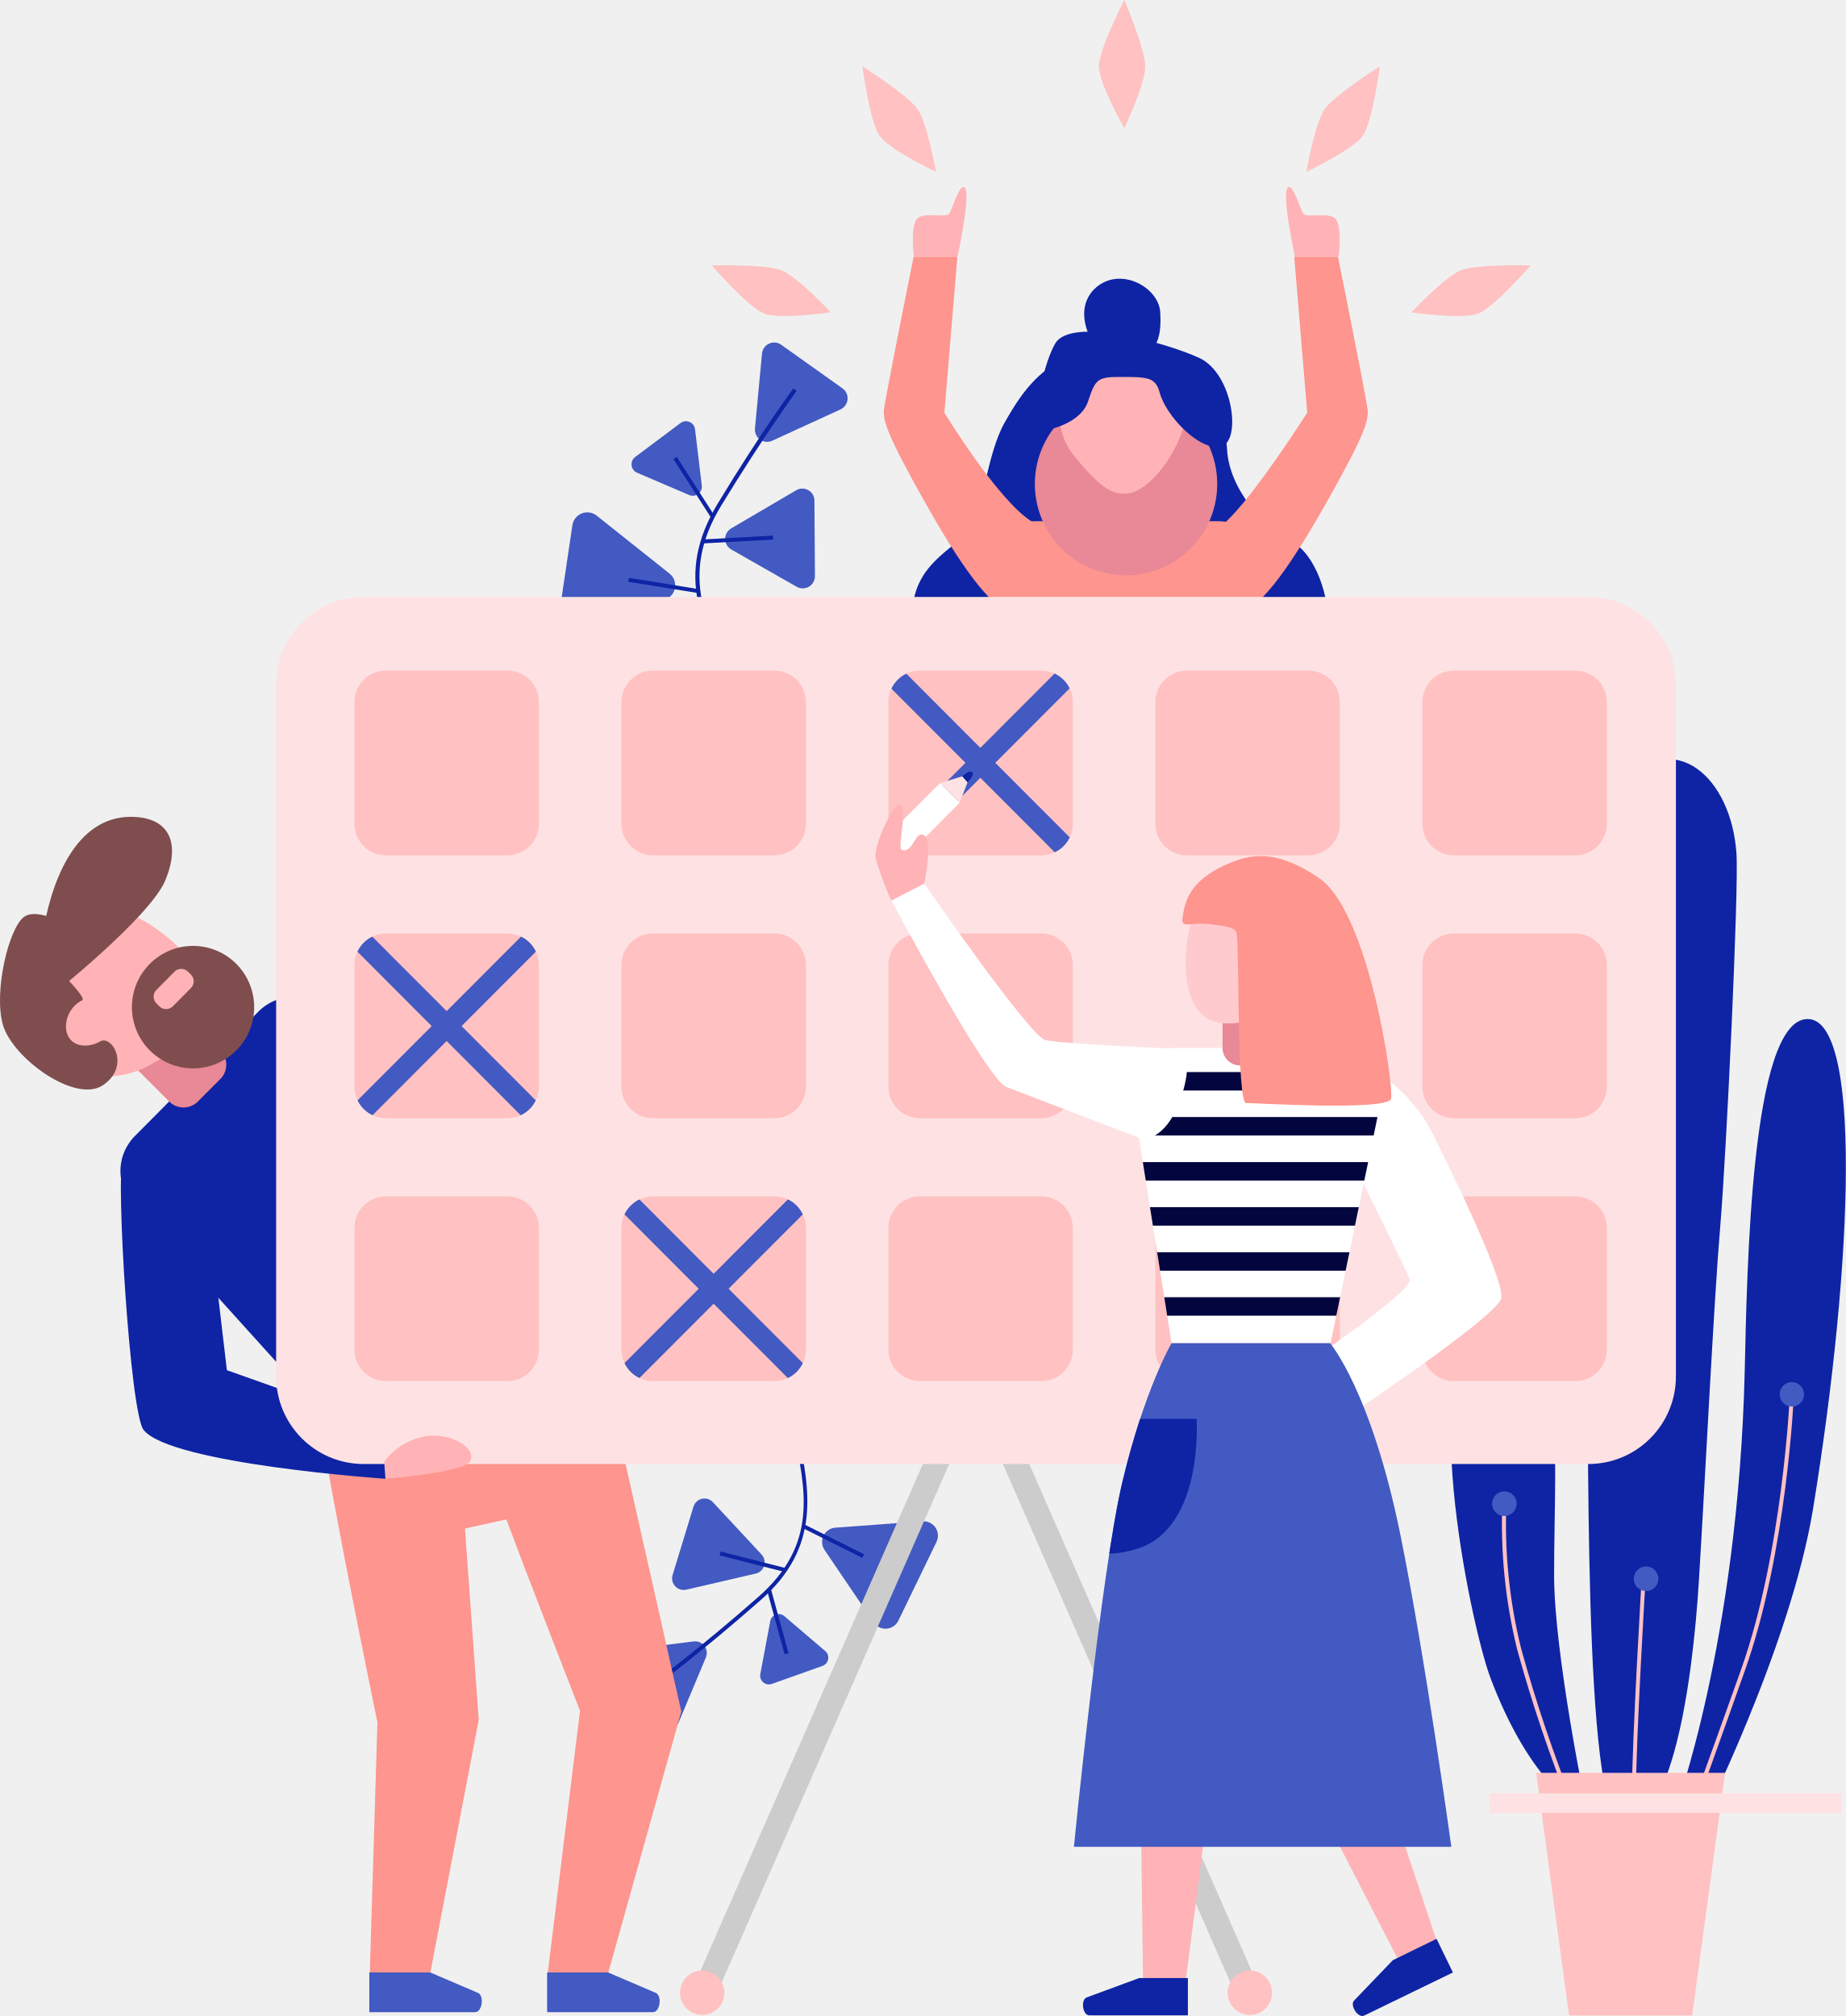
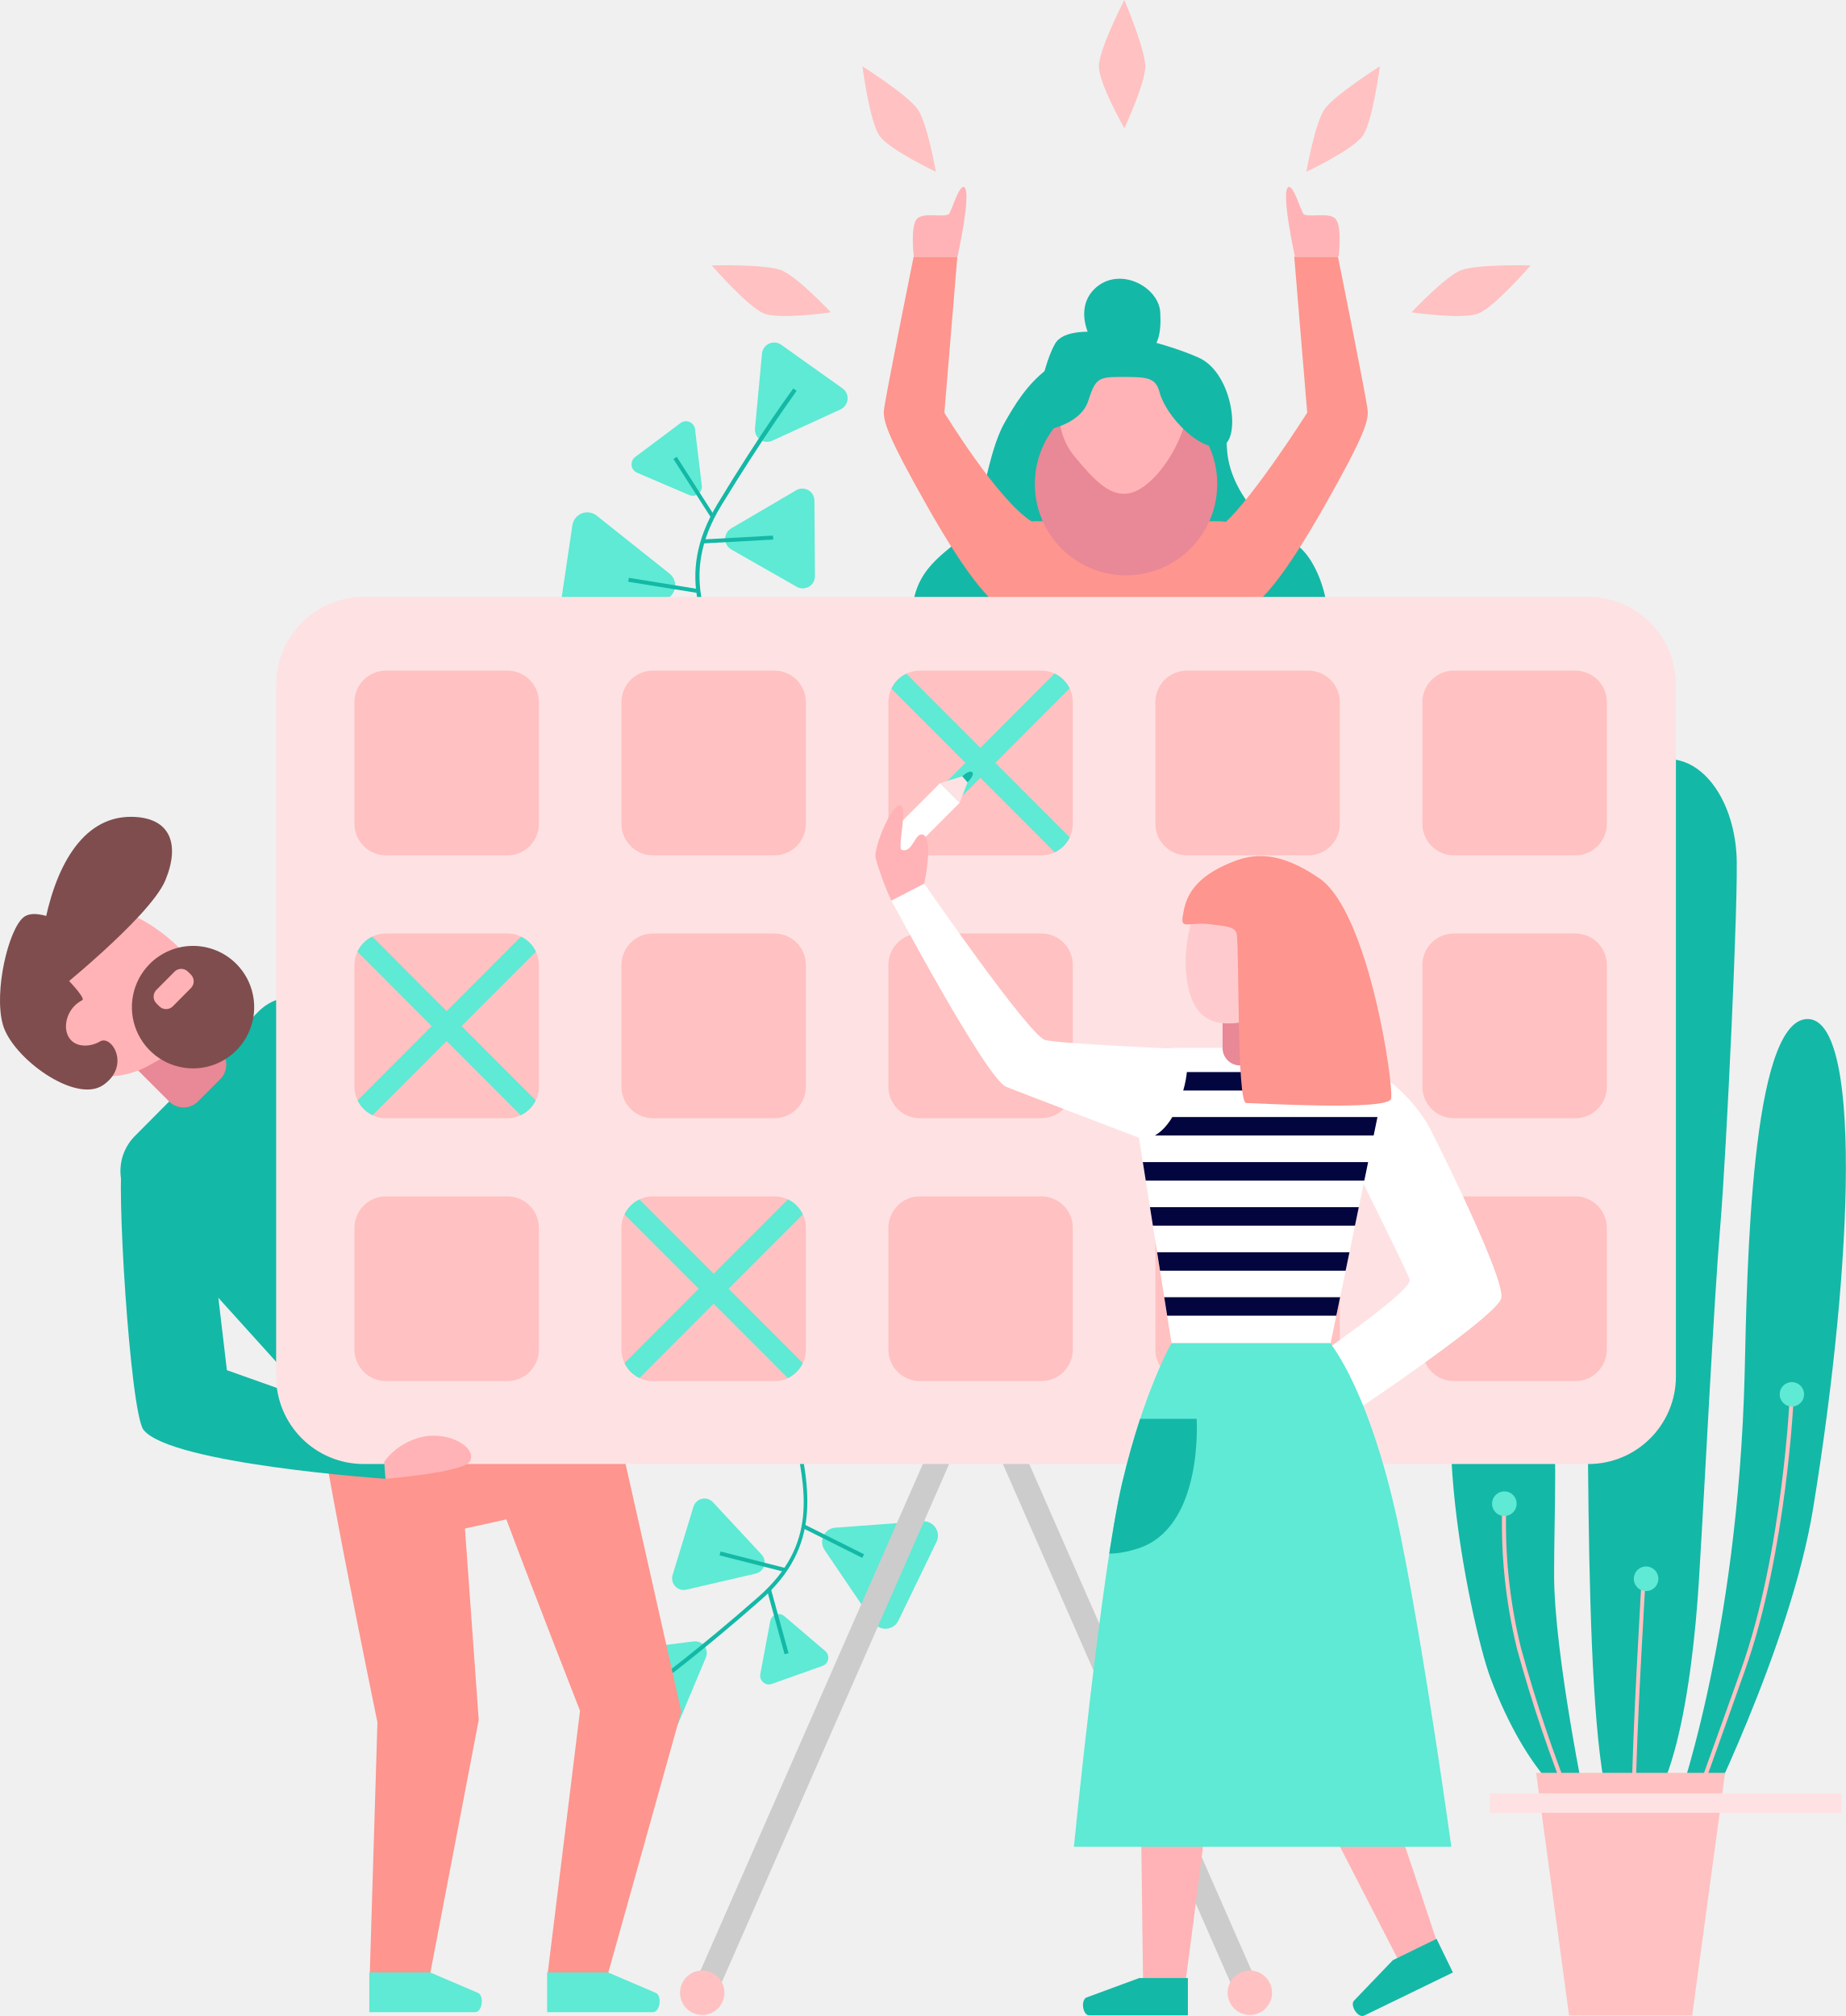
<svg xmlns="http://www.w3.org/2000/svg" width="271" height="296" viewBox="0 0 271 296" fill="none">
-   <path d="M232.937 265.807C230.55 265.326 224.09 260.298 218.837 246.407C215.825 238.463 207.356 197.533 218.837 194.662C230.318 191.791 228.164 212.357 228.164 231.306C228.164 242.85 232.937 265.807 232.937 265.807Z" fill="#0E24A5" />
-   <path d="M238.204 267.747C232.165 267.353 233.416 206.192 232.936 191.82C232.456 177.448 229.589 123.794 237.723 115.165C245.858 106.536 254.225 114.203 254.938 125.369C255.287 130.66 253.482 169.096 252.551 180.116C251.62 191.135 250.398 216.046 249.437 231.846C248.477 247.646 245.377 268.198 238.204 267.747Z" fill="#0E24A5" />
-   <path d="M249.438 268.446C249.438 268.446 262.84 241.961 266.187 221.497C272.167 184.838 273.361 149.156 265.226 149.623C257.092 150.089 256.496 186.063 256.147 201.367C255.186 241.131 245.859 266.041 245.859 266.041L249.438 268.446Z" fill="#0E24A5" />
+   <path d="M232.937 265.807C230.55 265.326 224.09 260.298 218.837 246.407C215.825 238.463 207.356 197.533 218.837 194.662C230.318 191.791 228.164 212.357 228.164 231.306C228.164 242.85 232.937 265.807 232.937 265.807Z" fill="#14B8A6" />
+   <path d="M238.204 267.747C232.165 267.353 233.416 206.192 232.936 191.82C232.456 177.448 229.589 123.794 237.723 115.165C245.858 106.536 254.225 114.203 254.938 125.369C255.287 130.66 253.482 169.096 252.551 180.116C251.62 191.135 250.398 216.046 249.437 231.846C248.477 247.646 245.377 268.198 238.204 267.747Z" fill="#14B8A6" />
+   <path d="M249.438 268.446C249.438 268.446 262.84 241.961 266.187 221.497C272.167 184.838 273.361 149.156 265.226 149.623C257.092 150.089 256.496 186.063 256.147 201.367C255.186 241.131 245.859 266.041 245.859 266.041L249.438 268.446Z" fill="#14B8A6" />
  <path d="M248.289 267.338L247.736 267.134C247.736 267.003 252.509 253.884 255.623 245.11C261.749 227.866 262.767 204.938 262.782 204.705H263.364C263.364 204.938 262.345 227.939 256.176 245.27C253.062 254.088 248.333 267.207 248.289 267.338Z" fill="#FFC1C1" />
  <path d="M240.169 263.651H239.587C239.587 255.474 241.042 231.584 241.042 231.292H241.638C241.595 231.569 240.169 255.488 240.169 263.651Z" fill="#FFC1C1" />
  <path d="M230.638 265.56C227.555 257.921 224.917 250.11 222.737 242.166C220.997 235.085 220.267 227.792 220.569 220.506H221.165C220.855 227.728 221.575 234.958 223.304 241.976C225.479 249.895 228.108 257.682 231.176 265.298L230.638 265.56Z" fill="#FFC1C1" />
-   <path d="M243.472 231.787C243.475 232.145 243.372 232.496 243.175 232.795C242.979 233.094 242.698 233.328 242.369 233.467C242.039 233.606 241.676 233.644 241.325 233.576C240.974 233.508 240.651 233.337 240.397 233.085C240.144 232.833 239.97 232.511 239.9 232.16C239.829 231.809 239.864 231.444 240 231.113C240.136 230.782 240.367 230.499 240.664 230.3C240.961 230.101 241.311 229.994 241.668 229.994C242.144 229.994 242.601 230.183 242.939 230.518C243.277 230.854 243.469 231.31 243.472 231.787Z" fill="#425AC2" />
-   <path d="M222.663 220.767C222.666 221.126 222.562 221.478 222.365 221.777C222.168 222.077 221.886 222.31 221.556 222.449C221.226 222.588 220.862 222.625 220.51 222.555C220.159 222.486 219.836 222.314 219.583 222.06C219.33 221.806 219.158 221.483 219.088 221.131C219.019 220.779 219.056 220.415 219.195 220.084C219.333 219.753 219.566 219.471 219.865 219.273C220.164 219.076 220.515 218.972 220.873 218.975C221.108 218.975 221.341 219.021 221.558 219.111C221.775 219.201 221.973 219.333 222.139 219.5C222.305 219.666 222.437 219.864 222.527 220.081C222.617 220.299 222.663 220.532 222.663 220.767Z" fill="#425AC2" />
-   <path d="M264.862 204.72C264.862 205.074 264.757 205.421 264.561 205.716C264.364 206.01 264.084 206.24 263.757 206.376C263.43 206.512 263.07 206.547 262.723 206.478C262.376 206.409 262.057 206.238 261.807 205.987C261.556 205.737 261.386 205.417 261.317 205.069C261.248 204.722 261.283 204.361 261.419 204.034C261.554 203.706 261.784 203.426 262.078 203.229C262.372 203.032 262.718 202.927 263.072 202.927C263.547 202.927 264.002 203.116 264.338 203.452C264.674 203.788 264.862 204.244 264.862 204.72Z" fill="#425AC2" />
-   <path d="M123.396 60.111L113.356 64.718C113.07 64.847 112.755 64.898 112.443 64.867C112.131 64.836 111.832 64.724 111.577 64.54C111.322 64.357 111.12 64.11 110.99 63.824C110.861 63.538 110.808 63.223 110.839 62.91L111.872 51.92C111.9 51.605 112.011 51.304 112.193 51.046C112.375 50.789 112.622 50.584 112.908 50.452C113.194 50.32 113.511 50.267 113.824 50.297C114.138 50.327 114.438 50.439 114.695 50.623L123.687 57.021C123.943 57.204 124.147 57.45 124.277 57.736C124.408 58.022 124.461 58.337 124.432 58.651C124.402 58.964 124.291 59.263 124.109 59.52C123.927 59.776 123.682 59.98 123.396 60.111Z" fill="#425AC2" />
-   <path d="M87.6 75.708L98.28 84.206C98.587 84.445 98.826 84.761 98.971 85.122C99.116 85.483 99.162 85.877 99.106 86.262C99.05 86.647 98.893 87.011 98.651 87.315C98.408 87.62 98.09 87.855 97.727 87.996L85.024 93.024C84.663 93.167 84.27 93.211 83.886 93.154C83.502 93.096 83.14 92.938 82.836 92.696C82.533 92.454 82.298 92.136 82.156 91.774C82.013 91.412 81.969 91.019 82.027 90.634L84.035 77.107C84.093 76.723 84.251 76.361 84.493 76.058C84.736 75.754 85.053 75.52 85.414 75.378C85.776 75.236 86.168 75.192 86.551 75.25C86.935 75.308 87.296 75.466 87.6 75.708Z" fill="#425AC2" />
-   <path d="M102.035 62.983L103.025 71.218C103.067 71.458 103.043 71.704 102.956 71.931C102.869 72.159 102.722 72.358 102.531 72.507C102.339 72.657 102.111 72.752 101.87 72.782C101.629 72.811 101.384 72.775 101.162 72.676L93.537 69.411C93.319 69.319 93.129 69.171 92.986 68.982C92.843 68.793 92.753 68.569 92.725 68.333C92.697 68.097 92.731 67.858 92.826 67.641C92.92 67.423 93.07 67.234 93.261 67.093L99.896 62.123C100.081 61.981 100.299 61.889 100.53 61.858C100.76 61.826 100.995 61.855 101.211 61.942C101.427 62.029 101.616 62.17 101.761 62.353C101.906 62.535 102 62.752 102.035 62.983Z" fill="#425AC2" />
-   <path d="M116.95 86.144L107.361 80.678C107.089 80.521 106.863 80.294 106.706 80.022C106.549 79.749 106.466 79.44 106.466 79.126C106.466 78.811 106.549 78.502 106.706 78.23C106.863 77.957 107.089 77.731 107.361 77.573L116.877 71.991C117.147 71.828 117.455 71.74 117.77 71.736C118.086 71.731 118.396 71.811 118.67 71.967C118.944 72.123 119.172 72.349 119.33 72.622C119.488 72.895 119.57 73.206 119.569 73.521L119.642 84.57C119.646 84.888 119.567 85.201 119.411 85.477C119.255 85.754 119.028 85.984 118.755 86.144C118.481 86.304 118.169 86.389 117.852 86.389C117.535 86.389 117.224 86.304 116.95 86.144Z" fill="#425AC2" />
-   <path d="M109.048 102.907L107.812 100.677C103.228 92.397 98.892 84.643 105.367 73.944C111.842 63.245 116.426 57.109 116.47 57.036L116.95 57.386C116.95 57.459 112.322 63.668 105.876 74.25C99.576 84.599 103.825 92.266 108.335 100.4C108.743 101.128 109.15 101.872 109.558 102.63L109.048 102.907Z" fill="#0E24A5" />
-   <path d="M99.356 67.077L98.867 67.392L104.425 76.064L104.914 75.749L99.356 67.077Z" fill="#0E24A5" />
-   <path d="M92.329 84.841L92.236 85.417L102.392 87.061L102.485 86.486L92.329 84.841Z" fill="#0E24A5" />
-   <path d="M113.486 78.641L103.214 79.205L103.246 79.787L113.518 79.223L113.486 78.641Z" fill="#0E24A5" />
-   <path d="M91.442 242.326L101.846 240.999C102.142 240.961 102.443 241.002 102.719 241.117C102.995 241.232 103.236 241.418 103.417 241.655C103.598 241.893 103.714 242.175 103.752 242.471C103.791 242.768 103.751 243.07 103.636 243.346L99.576 253.039C99.458 253.311 99.272 253.548 99.035 253.726C98.798 253.904 98.519 254.017 98.225 254.054C97.931 254.091 97.632 254.05 97.359 253.936C97.086 253.822 96.847 253.638 96.666 253.404L90.322 245.052C90.141 244.815 90.025 244.534 89.986 244.238C89.947 243.943 89.986 243.642 90.1 243.366C90.213 243.09 90.397 242.849 90.632 242.666C90.868 242.484 91.147 242.366 91.442 242.326Z" fill="#425AC2" />
-   <path d="M128.344 238.332L121.068 227.59C120.863 227.293 120.737 226.949 120.703 226.59C120.669 226.231 120.728 225.869 120.874 225.54C121.02 225.21 121.249 224.924 121.538 224.708C121.827 224.493 122.166 224.356 122.523 224.31L135.445 223.363C135.812 223.337 136.181 223.408 136.512 223.569C136.844 223.73 137.128 223.976 137.335 224.281C137.543 224.586 137.667 224.941 137.695 225.309C137.723 225.677 137.655 226.046 137.496 226.38L131.851 238.041C131.683 238.347 131.442 238.606 131.15 238.797C130.857 238.987 130.523 239.101 130.175 239.13C129.828 239.159 129.479 239.101 129.159 238.962C128.84 238.823 128.559 238.606 128.344 238.332Z" fill="#425AC2" />
-   <path d="M111.624 245.795L113.08 238.04C113.117 237.818 113.213 237.61 113.358 237.437C113.502 237.264 113.69 237.133 113.902 237.058C114.114 236.982 114.343 236.964 114.564 237.006C114.785 237.048 114.991 237.149 115.16 237.297L121.155 242.413C121.327 242.559 121.457 242.748 121.532 242.961C121.607 243.174 121.625 243.403 121.583 243.624C121.542 243.846 121.443 244.053 121.296 244.224C121.15 244.395 120.961 244.525 120.748 244.599L113.327 247.238C113.114 247.317 112.884 247.337 112.661 247.298C112.437 247.259 112.228 247.161 112.055 247.014C111.882 246.867 111.751 246.677 111.675 246.463C111.599 246.248 111.582 246.018 111.624 245.795Z" fill="#425AC2" />
-   <path d="M104.655 220.549L111.799 228.231C112.004 228.448 112.149 228.715 112.217 229.006C112.285 229.298 112.275 229.602 112.188 229.888C112.101 230.174 111.939 230.431 111.72 230.634C111.501 230.837 111.232 230.979 110.941 231.044L100.755 233.405C100.464 233.471 100.161 233.46 99.876 233.373C99.591 233.285 99.334 233.124 99.131 232.905C98.928 232.687 98.785 232.419 98.718 232.128C98.65 231.837 98.66 231.533 98.747 231.248L101.817 221.205C101.905 220.924 102.065 220.67 102.281 220.47C102.497 220.269 102.761 220.129 103.048 220.063C103.335 219.997 103.634 220.007 103.916 220.092C104.198 220.177 104.452 220.335 104.655 220.549Z" fill="#425AC2" />
-   <path d="M96.854 247.093L96.519 246.612C96.519 246.612 102.485 242.239 111.332 234.47C120.179 226.701 118.273 218.713 116.483 210.07L116.003 207.694L116.585 207.592L117.065 209.953C118.884 218.699 120.601 227.094 111.711 234.907C102.82 242.72 96.927 247.049 96.854 247.093Z" fill="#0E24A5" />
-   <path d="M113.176 233.284L112.601 233.442L115.189 242.888L115.765 242.729L113.176 233.284Z" fill="#0E24A5" />
-   <path d="M118.106 223.836L117.846 224.357L126.594 228.733L126.854 228.211L118.106 223.836Z" fill="#0E24A5" />
-   <path d="M105.787 227.802L105.644 228.367L115.12 230.781L115.264 230.216L105.787 227.802Z" fill="#0E24A5" />
+   <path d="M243.472 231.787C243.475 232.145 243.372 232.496 243.175 232.795C242.979 233.094 242.698 233.328 242.369 233.467C242.039 233.606 241.676 233.644 241.325 233.576C240.974 233.508 240.651 233.337 240.397 233.085C240.144 232.833 239.97 232.511 239.9 232.16C239.829 231.809 239.864 231.444 240 231.113C240.136 230.782 240.367 230.499 240.664 230.3C240.961 230.101 241.311 229.994 241.668 229.994C242.144 229.994 242.601 230.183 242.939 230.518C243.277 230.854 243.469 231.31 243.472 231.787Z" fill="#5EEAD4" />
+   <path d="M222.663 220.767C222.666 221.126 222.562 221.478 222.365 221.777C222.168 222.077 221.886 222.31 221.556 222.449C221.226 222.588 220.862 222.625 220.51 222.555C220.159 222.486 219.836 222.314 219.583 222.06C219.33 221.806 219.158 221.483 219.088 221.131C219.019 220.779 219.056 220.415 219.195 220.084C219.333 219.753 219.566 219.471 219.865 219.273C220.164 219.076 220.515 218.972 220.873 218.975C221.108 218.975 221.341 219.021 221.558 219.111C221.775 219.201 221.973 219.333 222.139 219.5C222.305 219.666 222.437 219.864 222.527 220.081C222.617 220.299 222.663 220.532 222.663 220.767Z" fill="#5EEAD4" />
+   <path d="M264.862 204.72C264.862 205.074 264.757 205.421 264.561 205.716C264.364 206.01 264.084 206.24 263.757 206.376C263.43 206.512 263.07 206.547 262.723 206.478C262.376 206.409 262.057 206.238 261.807 205.987C261.556 205.737 261.386 205.417 261.317 205.069C261.248 204.722 261.283 204.361 261.419 204.034C261.554 203.706 261.784 203.426 262.078 203.229C262.372 203.032 262.718 202.927 263.072 202.927C263.547 202.927 264.002 203.116 264.338 203.452C264.674 203.788 264.862 204.244 264.862 204.72Z" fill="#5EEAD4" />
+   <path d="M123.396 60.111L113.356 64.718C113.07 64.847 112.755 64.898 112.443 64.867C112.131 64.836 111.832 64.724 111.577 64.54C111.322 64.357 111.12 64.11 110.99 63.824C110.861 63.538 110.808 63.223 110.839 62.91L111.872 51.92C111.9 51.605 112.011 51.304 112.193 51.046C112.375 50.789 112.622 50.584 112.908 50.452C113.194 50.32 113.511 50.267 113.824 50.297C114.138 50.327 114.438 50.439 114.695 50.623L123.687 57.021C123.943 57.204 124.147 57.45 124.277 57.736C124.408 58.022 124.461 58.337 124.432 58.651C124.402 58.964 124.291 59.263 124.109 59.52C123.927 59.776 123.682 59.98 123.396 60.111Z" fill="#5EEAD4" />
+   <path d="M87.6 75.708L98.28 84.206C98.587 84.445 98.826 84.761 98.971 85.122C99.116 85.483 99.162 85.877 99.106 86.262C99.05 86.647 98.893 87.011 98.651 87.315C98.408 87.62 98.09 87.855 97.727 87.996L85.024 93.024C84.663 93.167 84.27 93.211 83.886 93.154C83.502 93.096 83.14 92.938 82.836 92.696C82.533 92.454 82.298 92.136 82.156 91.774C82.013 91.412 81.969 91.019 82.027 90.634L84.035 77.107C84.093 76.723 84.251 76.361 84.493 76.058C84.736 75.754 85.053 75.52 85.414 75.378C85.776 75.236 86.168 75.192 86.551 75.25C86.935 75.308 87.296 75.466 87.6 75.708Z" fill="#5EEAD4" />
+   <path d="M102.035 62.983L103.025 71.218C103.067 71.458 103.043 71.704 102.956 71.931C102.869 72.159 102.722 72.358 102.531 72.507C102.339 72.657 102.111 72.752 101.87 72.782C101.629 72.811 101.384 72.775 101.162 72.676L93.537 69.411C93.319 69.319 93.129 69.171 92.986 68.982C92.843 68.793 92.753 68.569 92.725 68.333C92.697 68.097 92.731 67.858 92.826 67.641C92.92 67.423 93.07 67.234 93.261 67.093L99.896 62.123C100.081 61.981 100.299 61.889 100.53 61.858C100.76 61.826 100.995 61.855 101.211 61.942C101.427 62.029 101.616 62.17 101.761 62.353C101.906 62.535 102 62.752 102.035 62.983Z" fill="#5EEAD4" />
+   <path d="M116.95 86.144L107.361 80.678C107.089 80.521 106.863 80.294 106.706 80.022C106.549 79.749 106.466 79.44 106.466 79.126C106.466 78.811 106.549 78.502 106.706 78.23C106.863 77.957 107.089 77.731 107.361 77.573L116.877 71.991C117.147 71.828 117.455 71.74 117.77 71.736C118.086 71.731 118.396 71.811 118.67 71.967C118.944 72.123 119.172 72.349 119.33 72.622C119.488 72.895 119.57 73.206 119.569 73.521L119.642 84.57C119.646 84.888 119.567 85.201 119.411 85.477C119.255 85.754 119.028 85.984 118.755 86.144C118.481 86.304 118.169 86.389 117.852 86.389C117.535 86.389 117.224 86.304 116.95 86.144Z" fill="#5EEAD4" />
+   <path d="M109.048 102.907L107.812 100.677C103.228 92.397 98.892 84.643 105.367 73.944C111.842 63.245 116.426 57.109 116.47 57.036L116.95 57.386C116.95 57.459 112.322 63.668 105.876 74.25C99.576 84.599 103.825 92.266 108.335 100.4C108.743 101.128 109.15 101.872 109.558 102.63L109.048 102.907Z" fill="#14B8A6" />
+   <path d="M99.356 67.077L98.867 67.392L104.425 76.064L104.914 75.749L99.356 67.077Z" fill="#14B8A6" />
+   <path d="M92.329 84.841L92.236 85.417L102.392 87.061L102.485 86.486L92.329 84.841Z" fill="#14B8A6" />
+   <path d="M113.486 78.641L103.214 79.205L103.246 79.787L113.518 79.223L113.486 78.641Z" fill="#14B8A6" />
+   <path d="M91.442 242.326L101.846 240.999C102.142 240.961 102.443 241.002 102.719 241.117C102.995 241.232 103.236 241.418 103.417 241.655C103.598 241.893 103.714 242.175 103.752 242.471C103.791 242.768 103.751 243.07 103.636 243.346L99.576 253.039C99.458 253.311 99.272 253.548 99.035 253.726C98.798 253.904 98.519 254.017 98.225 254.054C97.931 254.091 97.632 254.05 97.359 253.936C97.086 253.822 96.847 253.638 96.666 253.404L90.322 245.052C90.141 244.815 90.025 244.534 89.986 244.238C89.947 243.943 89.986 243.642 90.1 243.366C90.213 243.09 90.397 242.849 90.632 242.666C90.868 242.484 91.147 242.366 91.442 242.326Z" fill="#5EEAD4" />
+   <path d="M128.344 238.332L121.068 227.59C120.863 227.293 120.737 226.949 120.703 226.59C120.669 226.231 120.728 225.869 120.874 225.54C121.02 225.21 121.249 224.924 121.538 224.708C121.827 224.493 122.166 224.356 122.523 224.31L135.445 223.363C135.812 223.337 136.181 223.408 136.512 223.569C136.844 223.73 137.128 223.976 137.335 224.281C137.543 224.586 137.667 224.941 137.695 225.309C137.723 225.677 137.655 226.046 137.496 226.38L131.851 238.041C131.683 238.347 131.442 238.606 131.15 238.797C130.857 238.987 130.523 239.101 130.175 239.13C129.828 239.159 129.479 239.101 129.159 238.962C128.84 238.823 128.559 238.606 128.344 238.332Z" fill="#5EEAD4" />
+   <path d="M111.624 245.795L113.08 238.04C113.117 237.818 113.213 237.61 113.358 237.437C113.502 237.264 113.69 237.133 113.902 237.058C114.114 236.982 114.343 236.964 114.564 237.006C114.785 237.048 114.991 237.149 115.16 237.297L121.155 242.413C121.327 242.559 121.457 242.748 121.532 242.961C121.607 243.174 121.625 243.403 121.583 243.624C121.542 243.846 121.443 244.053 121.296 244.224C121.15 244.395 120.961 244.525 120.748 244.599L113.327 247.238C113.114 247.317 112.884 247.337 112.661 247.298C112.437 247.259 112.228 247.161 112.055 247.014C111.882 246.867 111.751 246.677 111.675 246.463C111.599 246.248 111.582 246.018 111.624 245.795Z" fill="#5EEAD4" />
+   <path d="M104.655 220.549L111.799 228.231C112.004 228.448 112.149 228.715 112.217 229.006C112.285 229.298 112.275 229.602 112.188 229.888C112.101 230.174 111.939 230.431 111.72 230.634C111.501 230.837 111.232 230.979 110.941 231.044L100.755 233.405C100.464 233.471 100.161 233.46 99.876 233.373C99.591 233.285 99.334 233.124 99.131 232.905C98.928 232.687 98.785 232.419 98.718 232.128C98.65 231.837 98.66 231.533 98.747 231.248L101.817 221.205C101.905 220.924 102.065 220.67 102.281 220.47C102.497 220.269 102.761 220.129 103.048 220.063C103.335 219.997 103.634 220.007 103.916 220.092C104.198 220.177 104.452 220.335 104.655 220.549Z" fill="#5EEAD4" />
+   <path d="M96.854 247.093L96.519 246.612C96.519 246.612 102.485 242.239 111.332 234.47C120.179 226.701 118.273 218.713 116.483 210.07L116.003 207.694L116.585 207.592L117.065 209.953C118.884 218.699 120.601 227.094 111.711 234.907C102.82 242.72 96.927 247.049 96.854 247.093Z" fill="#14B8A6" />
+   <path d="M113.176 233.284L112.601 233.442L115.189 242.888L115.765 242.729L113.176 233.284Z" fill="#14B8A6" />
+   <path d="M118.106 223.836L117.846 224.357L126.594 228.733L126.854 228.211L118.106 223.836Z" fill="#14B8A6" />
+   <path d="M105.787 227.802L105.644 228.367L115.12 230.781L115.264 230.216L105.787 227.802Z" fill="#14B8A6" />
  <path d="M225.53 260.298H253.265L248.434 295.922H230.361L225.53 260.298Z" fill="#FFC1C1" />
  <path d="M86.508 191.251L100.026 251.29L89.287 289.698H80.411L85.155 251.188C85.155 251.188 77.952 232.778 74.343 223.085L68.261 224.426L70.284 252.529L63.168 289.698H54.292L55.412 252.879C55.412 252.879 45.823 206.527 45.954 200.697C45.707 199.778 86.508 191.251 86.508 191.251Z" fill="#FE958E" />
-   <path d="M89.899 200.056L47.977 208.174L20.33 177.565C19.545 176.917 18.905 176.111 18.45 175.2C17.995 174.289 17.736 173.292 17.689 172.275C17.643 171.257 17.81 170.24 18.179 169.291C18.549 168.342 19.113 167.481 19.836 166.764L37.908 148.559C38.619 147.831 39.475 147.26 40.419 146.884C41.364 146.507 42.377 146.333 43.393 146.373C44.409 146.413 45.405 146.666 46.318 147.115C47.23 147.564 48.038 148.2 48.691 148.981L89.899 200.056Z" fill="#0E24A5" />
+   <path d="M89.899 200.056L47.977 208.174L20.33 177.565C19.545 176.917 18.905 176.111 18.45 175.2C17.995 174.289 17.736 173.292 17.689 172.275C17.643 171.257 17.81 170.24 18.179 169.291C18.549 168.342 19.113 167.481 19.836 166.764L37.908 148.559C38.619 147.831 39.475 147.26 40.419 146.884C41.364 146.507 42.377 146.333 43.393 146.373C44.409 146.413 45.405 146.666 46.318 147.115C47.23 147.564 48.038 148.2 48.691 148.981L89.899 200.056Z" fill="#14B8A6" />
  <path d="M32.48 158.296L28.944 161.837C28.651 162.101 28.309 162.304 27.937 162.434C27.566 162.565 27.172 162.621 26.779 162.6C26.386 162.578 26 162.479 25.645 162.308C25.291 162.137 24.973 161.898 24.71 161.604L20.345 157.231C19.752 156.705 19.392 155.964 19.343 155.172C19.294 154.38 19.56 153.601 20.083 153.004L23.604 149.448C24.198 148.92 24.976 148.648 25.769 148.692C26.562 148.735 27.306 149.091 27.838 149.681L32.204 154.054C32.799 154.581 33.162 155.323 33.214 156.118C33.266 156.912 33.002 157.695 32.48 158.296Z" fill="#E98896" />
-   <path d="M18.032 169.869C16.955 172.565 19.094 207.402 21.073 209.938C25.031 214.967 56.592 217.124 56.592 217.124V209.443L33.31 201.178L29.905 172.245C29.905 172.245 19.661 165.802 18.032 169.869Z" fill="#0E24A5" />
+   <path d="M18.032 169.869C16.955 172.565 19.094 207.402 21.073 209.938C25.031 214.967 56.592 217.124 56.592 217.124V209.443L33.31 201.178L29.905 172.245C29.905 172.245 19.661 165.802 18.032 169.869Z" fill="#14B8A6" />
  <path d="M29.599 143.414C33.004 149.637 28.26 152.946 22.047 156.342C20.566 157.191 18.932 157.735 17.239 157.943C15.546 158.151 13.829 158.019 12.188 157.555C10.546 157.091 9.014 156.304 7.68 155.239C6.345 154.175 5.236 152.855 4.417 151.357C3.598 149.858 3.086 148.211 2.909 146.512C2.733 144.813 2.897 143.095 3.39 141.46C3.884 139.825 4.699 138.305 5.786 136.988C6.873 135.672 8.211 134.586 9.722 133.793C15.935 130.383 26.194 137.175 29.599 143.414Z" fill="#FFB3B6" />
  <path d="M7.19 146.474C7.19 146.474 21.902 134.813 24.259 129.289C26.456 124.027 25.103 120.004 19.326 119.931C11.905 119.844 7.932 127.686 6.375 136.519C5.852 139.478 7.19 146.474 7.19 146.474Z" fill="#7F4D4E" />
  <path d="M9.33 143.195C9.33 143.195 12.546 146.387 12.109 146.839C11.336 147.223 10.694 147.828 10.264 148.578C9.834 149.328 9.635 150.189 9.694 151.051C10.028 153.821 12.895 153.967 14.67 152.917C16.445 151.868 19.21 156.561 15.121 159.331C11.032 162.1 1.749 155.278 0.41 150.41C-0.929 145.542 1.254 136.461 3.451 134.683C5.648 132.904 11.411 136.65 11.411 136.65L9.33 143.195Z" fill="#7F4D4E" />
  <path d="M34.692 141.518C35.947 142.776 36.801 144.379 37.147 146.123C37.493 147.867 37.314 149.675 36.635 151.318C35.955 152.961 34.804 154.365 33.328 155.353C31.852 156.34 30.116 156.868 28.341 156.868C26.566 156.868 24.83 156.34 23.354 155.353C21.878 154.365 20.727 152.961 20.047 151.318C19.367 149.675 19.189 147.867 19.535 146.123C19.88 144.379 20.735 142.776 21.989 141.518C22.823 140.682 23.813 140.019 24.903 139.566C25.993 139.114 27.161 138.881 28.341 138.881C29.521 138.881 30.689 139.114 31.779 139.566C32.868 140.019 33.859 140.682 34.692 141.518Z" fill="#7F4D4E" />
  <path d="M25.617 142.668L22.96 145.345C22.416 145.893 22.418 146.779 22.965 147.324L23.398 147.756C23.945 148.301 24.83 148.298 25.374 147.75L28.031 145.073C28.575 144.525 28.573 143.639 28.026 143.094L27.593 142.663C27.046 142.118 26.161 142.12 25.617 142.668Z" fill="#FFB3B6" />
  <path d="M104.901 293.473L101.656 292.045L137.365 210.667L140.61 212.081L104.901 293.473Z" fill="#CCCCCC" />
  <path d="M106.357 292.525C106.369 293.171 106.189 293.805 105.84 294.348C105.492 294.891 104.99 295.319 104.399 295.577C103.808 295.834 103.154 295.91 102.519 295.796C101.885 295.681 101.299 295.381 100.835 294.932C100.371 294.484 100.05 293.908 99.913 293.277C99.776 292.646 99.829 291.988 100.065 291.388C100.301 290.787 100.71 290.269 101.239 289.901C101.768 289.533 102.395 289.33 103.04 289.318C103.903 289.306 104.736 289.637 105.357 290.237C105.979 290.838 106.338 291.66 106.357 292.525Z" fill="#FFC1C1" />
  <path d="M181.687 293.473L184.932 292.045L148.933 209.997L145.688 211.425L181.687 293.473Z" fill="#CCCCCC" />
  <path d="M180.233 292.526C180.222 293.171 180.402 293.806 180.75 294.349C181.099 294.892 181.6 295.32 182.191 295.577C182.782 295.835 183.436 295.911 184.071 295.797C184.705 295.682 185.291 295.381 185.755 294.933C186.219 294.485 186.54 293.909 186.677 293.278C186.814 292.647 186.761 291.989 186.525 291.388C186.289 290.787 185.881 290.27 185.351 289.902C184.822 289.533 184.195 289.331 183.551 289.319C182.688 289.311 181.857 289.643 181.237 290.242C180.616 290.842 180.256 291.662 180.233 292.526Z" fill="#FFC1C1" />
-   <path d="M133.974 89.248C134.6 82.645 139.94 80.751 142.138 77.923C144.335 75.095 144.859 66.699 147.478 62.079C150.272 57.138 154.753 49.704 167.151 51.074C177.104 52.167 179.825 59.98 180.145 65.971C180.465 71.961 185.791 77.631 189.56 79.497C193.329 81.363 195.22 88.243 194.9 91.449C194.58 94.656 133.974 89.248 133.974 89.248Z" fill="#0E24A5" />
+   <path d="M133.974 89.248C134.6 82.645 139.94 80.751 142.138 77.923C144.335 75.095 144.859 66.699 147.478 62.079C150.272 57.138 154.753 49.704 167.151 51.074C177.104 52.167 179.825 59.98 180.145 65.971C180.465 71.961 185.791 77.631 189.56 79.497C193.329 81.363 195.22 88.243 194.9 91.449C194.58 94.656 133.974 89.248 133.974 89.248Z" fill="#14B8A6" />
  <path d="M148.787 127.627H182.182L177.584 110.573L186.314 83.258C186.678 79.643 183.186 76.524 178.748 76.524H152.177C147.812 76.524 144.247 79.643 144.625 83.258L154.083 110.573L148.787 127.627Z" fill="#FE958E" />
  <path d="M148.714 89.919C146.008 89.613 141.992 84.687 136.084 74.25C130.176 63.814 129.667 61.788 129.769 60.287C129.871 58.785 134.134 37.694 134.134 37.694H140.551L138.645 60.593C138.645 60.593 146.532 73.551 151.552 76.626C154.346 78.404 148.714 89.919 148.714 89.919Z" fill="#FE958E" />
  <path d="M181.848 89.919C184.555 89.613 188.556 84.687 194.479 74.25C200.401 63.814 200.896 61.788 200.794 60.287C200.692 58.785 196.429 37.694 196.429 37.694H190.012L191.918 60.593C191.918 60.593 184.002 73.07 179.768 76.801C177.338 78.958 181.848 89.919 181.848 89.919Z" fill="#FE958E" />
  <path d="M165.317 84.468C172.711 84.468 178.704 78.464 178.704 71.058C178.704 63.652 172.711 57.648 165.317 57.648C157.924 57.648 151.93 63.652 151.93 71.058C151.93 78.464 157.924 84.468 165.317 84.468Z" fill="#E98896" />
  <path d="M233.199 87.646H53.39C46.294 87.646 40.541 93.408 40.541 100.517V202.082C40.541 209.19 46.294 214.953 53.39 214.953H233.199C240.295 214.953 246.047 209.19 246.047 202.082V100.517C246.047 93.408 240.295 87.646 233.199 87.646Z" fill="#FEE2E3" />
  <path d="M74.49 98.461H56.665C54.109 98.461 52.037 100.536 52.037 103.096V120.952C52.037 123.512 54.109 125.587 56.665 125.587H74.49C77.045 125.587 79.117 123.512 79.117 120.952V103.096C79.117 100.536 77.045 98.461 74.49 98.461Z" fill="#FFC1C1" />
  <path d="M113.69 98.461H95.865C93.309 98.461 91.237 100.536 91.237 103.096V120.952C91.237 123.512 93.309 125.587 95.865 125.587H113.69C116.245 125.587 118.317 123.512 118.317 120.952V103.096C118.317 100.536 116.245 98.461 113.69 98.461Z" fill="#FFC1C1" />
  <path d="M152.877 98.461H135.052C132.496 98.461 130.425 100.536 130.425 103.096V120.952C130.425 123.512 132.496 125.587 135.052 125.587H152.877C155.433 125.587 157.504 123.512 157.504 120.952V103.096C157.504 100.536 155.433 98.461 152.877 98.461Z" fill="#FFC1C1" />
  <path d="M192.077 98.461H174.252C171.696 98.461 169.625 100.536 169.625 103.096V120.952C169.625 123.512 171.696 125.587 174.252 125.587H192.077C194.632 125.587 196.704 123.512 196.704 120.952V103.096C196.704 100.536 194.632 98.461 192.077 98.461Z" fill="#FFC1C1" />
  <path d="M231.278 98.461H213.453C210.898 98.461 208.826 100.536 208.826 103.096V120.952C208.826 123.512 210.898 125.587 213.453 125.587H231.278C233.834 125.587 235.906 123.512 235.906 120.952V103.096C235.906 100.536 233.834 98.461 231.278 98.461Z" fill="#FFC1C1" />
  <path d="M74.49 137.058H56.665C54.109 137.058 52.037 139.133 52.037 141.693V159.549C52.037 162.109 54.109 164.184 56.665 164.184H74.49C77.045 164.184 79.117 162.109 79.117 159.549V141.693C79.117 139.133 77.045 137.058 74.49 137.058Z" fill="#FFC1C1" />
  <path d="M113.69 137.058H95.865C93.309 137.058 91.237 139.133 91.237 141.693V159.549C91.237 162.109 93.309 164.184 95.865 164.184H113.69C116.245 164.184 118.317 162.109 118.317 159.549V141.693C118.317 139.133 116.245 137.058 113.69 137.058Z" fill="#FFC1C1" />
  <path d="M152.877 137.058H135.052C132.496 137.058 130.425 139.133 130.425 141.693V159.549C130.425 162.109 132.496 164.184 135.052 164.184H152.877C155.433 164.184 157.504 162.109 157.504 159.549V141.693C157.504 139.133 155.433 137.058 152.877 137.058Z" fill="#FFC1C1" />
  <path d="M231.278 137.058H213.453C210.898 137.058 208.826 139.133 208.826 141.693V159.549C208.826 162.109 210.898 164.184 213.453 164.184H231.278C233.834 164.184 235.906 162.109 235.906 159.549V141.693C235.906 139.133 233.834 137.058 231.278 137.058Z" fill="#FFC1C1" />
  <path d="M74.49 175.655H56.665C54.109 175.655 52.037 177.731 52.037 180.29V198.146C52.037 200.706 54.109 202.781 56.665 202.781H74.49C77.045 202.781 79.117 200.706 79.117 198.146V180.29C79.117 177.731 77.045 175.655 74.49 175.655Z" fill="#FFC1C1" />
  <path d="M113.69 175.655H95.865C93.309 175.655 91.237 177.731 91.237 180.29V198.146C91.237 200.706 93.309 202.781 95.865 202.781H113.69C116.245 202.781 118.317 200.706 118.317 198.146V180.29C118.317 177.731 116.245 175.655 113.69 175.655Z" fill="#FFC1C1" />
  <path d="M152.877 175.655H135.052C132.496 175.655 130.425 177.731 130.425 180.29V198.146C130.425 200.706 132.496 202.781 135.052 202.781H152.877C155.433 202.781 157.504 200.706 157.504 198.146V180.29C157.504 177.731 155.433 175.655 152.877 175.655Z" fill="#FFC1C1" />
  <path d="M192.077 175.655H174.252C171.696 175.655 169.625 177.731 169.625 180.29V198.146C169.625 200.706 171.696 202.781 174.252 202.781H192.077C194.632 202.781 196.704 200.706 196.704 198.146V180.29C196.704 177.731 194.632 175.655 192.077 175.655Z" fill="#FFC1C1" />
  <path d="M231.278 175.655H213.453C210.898 175.655 208.826 177.731 208.826 180.29V198.146C208.826 200.706 210.898 202.781 213.453 202.781H231.278C233.834 202.781 235.906 200.706 235.906 198.146V180.29C235.906 177.731 233.834 175.655 231.278 175.655Z" fill="#FFC1C1" />
-   <path d="M89.287 289.61H80.324V295.44H95.85C96.883 295.44 97.232 293.137 96.33 292.627L89.287 289.61Z" fill="#425AC2" />
-   <path d="M63.169 289.61H54.22V295.44H69.746C70.765 295.44 71.128 293.137 70.226 292.627L63.169 289.61Z" fill="#425AC2" />
+   <path d="M89.287 289.61H80.324V295.44H95.85C96.883 295.44 97.232 293.137 96.33 292.627L89.287 289.61Z" fill="#5EEAD4" />
+   <path d="M63.169 289.61H54.22V295.44H69.746C70.765 295.44 71.128 293.137 70.226 292.627L63.169 289.61Z" fill="#5EEAD4" />
  <path d="M200.371 156.415C202.394 157.1 207.647 161.196 209.975 165.773C211.736 169.198 220.874 187.637 220.423 190.552C219.972 193.467 192.776 211.323 192.776 211.323L188.716 202.286C188.716 202.286 207.632 189.648 206.963 187.841C206.294 186.033 196.777 166.924 196.777 166.924L200.371 156.415Z" fill="white" />
  <path d="M183.245 219.864H166.919L167.807 290.529H174.107C174.107 290.529 178.88 254.978 180.684 235.329H182.969C183.274 230.169 183.274 225.039 183.245 219.864Z" fill="#FFB3B6" />
  <path d="M186.548 218.101L171.531 225.389C173.831 230.024 176.057 234.644 178.036 239.411L179.913 238.507L205.188 287.57L210.863 284.815C210.863 284.815 193.402 231.7 188.527 222.138C187.941 220.757 187.28 219.41 186.548 218.101Z" fill="#FFB3B6" />
  <path d="M195.351 197.213H171.996L166.03 159.578C165.71 156.503 168.664 153.864 172.433 153.864H196.733C200.502 153.864 203.47 156.503 203.15 159.578L195.351 197.213Z" fill="white" />
-   <path d="M167.254 290.426H174.398V295.907H159.92C158.974 295.907 158.639 293.764 159.469 293.298L167.254 290.426Z" fill="#0E24A5" />
-   <path d="M204.489 287.803L210.906 284.669L213.307 289.61L200.284 295.936C199.425 296.359 198.203 294.566 198.741 293.794L204.489 287.803Z" fill="#0E24A5" />
-   <path d="M171.997 197.213H195.279C195.279 197.213 201.361 204.341 205.639 225.564C209.306 243.696 213.075 271.157 213.075 271.157H157.664C157.664 271.157 161.651 230.782 164.765 217.664C167.966 204.122 171.997 197.213 171.997 197.213Z" fill="#425AC2" />
+   <path d="M167.254 290.426H174.398V295.907H159.92C158.974 295.907 158.639 293.764 159.469 293.298L167.254 290.426Z" fill="#14B8A6" />
+   <path d="M204.489 287.803L210.906 284.669L213.307 289.61L200.284 295.936C199.425 296.359 198.203 294.566 198.741 293.794L204.489 287.803Z" fill="#14B8A6" />
+   <path d="M171.997 197.213H195.279C195.279 197.213 201.361 204.341 205.639 225.564C209.306 243.696 213.075 271.157 213.075 271.157H157.664C157.664 271.157 161.651 230.782 164.765 217.664C167.966 204.122 171.997 197.213 171.997 197.213Z" fill="#5EEAD4" />
  <mask id="mask0_2_12285" style="mask-type:alpha" maskUnits="userSpaceOnUse" x="166" y="153" width="38" height="45">
    <path d="M195.351 197.213H171.996L166.03 159.578C165.71 156.503 168.664 153.864 172.433 153.864H196.733C200.502 153.864 203.47 156.503 203.15 159.578L195.351 197.213Z" fill="white" />
  </mask>
  <g mask="url(#mask0_2_12285)">
    <path d="M208.986 190.464H161.666V193.176H208.986V190.464Z" fill="#03053F" />
    <path d="M208.986 183.862H161.666V186.573H208.986V183.862Z" fill="#03053F" />
    <path d="M208.986 177.244H161.666V179.955H208.986V177.244Z" fill="#03053F" />
    <path d="M208.986 170.626H161.666V173.338H208.986V170.626Z" fill="#03053F" />
    <path d="M208.986 164.009H161.666V166.72H208.986V164.009Z" fill="#03053F" />
    <path d="M208.986 157.406H161.666V160.117H208.986V157.406Z" fill="#03053F" />
  </g>
  <path d="M181.891 156.43H186.14C186.813 156.388 187.442 156.081 187.89 155.576C188.337 155.07 188.566 154.407 188.526 153.733V148.486C188.566 147.811 188.337 147.149 187.89 146.643C187.442 146.137 186.813 145.83 186.14 145.789H181.891C181.216 145.83 180.586 146.137 180.136 146.642C179.686 147.147 179.454 147.81 179.49 148.486V153.733C179.454 154.409 179.686 155.071 180.136 155.577C180.586 156.082 181.216 156.388 181.891 156.43Z" fill="#E98896" />
  <path d="M174.645 145.774C176.362 151.605 181.193 150.687 186.97 148.967C188.344 148.556 189.625 147.878 190.739 146.972C191.852 146.065 192.776 144.948 193.459 143.684C194.141 142.42 194.568 141.034 194.715 139.604C194.863 138.174 194.728 136.73 194.318 135.353C193.908 133.975 193.231 132.693 192.327 131.577C191.422 130.462 190.306 129.536 189.044 128.853C187.782 128.169 186.398 127.741 184.971 127.594C183.544 127.446 182.102 127.581 180.727 127.992C175.009 129.712 172.942 139.988 174.645 145.774Z" fill="#FFCACE" />
  <path d="M181.149 126.475C174.484 129.041 173.975 132.481 173.626 134.623C173.335 136.533 174.644 135.294 177.773 135.717C179.621 135.979 181.411 135.979 181.571 137.174C181.964 139.871 181.571 161.953 182.953 161.953C184.336 161.953 203.776 163.134 204.227 161.327C204.678 159.519 201.011 134.07 193.75 128.997C187.842 124.901 184.074 125.339 181.149 126.475Z" fill="#FE958E" />
  <path d="M173.947 154.054C173.947 154.054 155.758 153.281 153.444 152.698C151.131 152.115 135.706 129.755 135.706 129.755L130.861 132.19C130.861 132.19 144.815 158.426 147.726 159.578C150.636 160.729 167.864 167.288 167.864 167.288C167.864 167.288 171.007 167.289 173.045 162.085C175.184 156.663 173.947 154.054 173.947 154.054Z" fill="white" />
  <mask id="mask1_2_12285" style="mask-type:alpha" maskUnits="userSpaceOnUse" x="130" y="98" width="28" height="28">
    <path d="M152.877 98.461H135.052C132.496 98.461 130.425 100.536 130.425 103.096V120.952C130.425 123.512 132.496 125.587 135.052 125.587H152.877C155.433 125.587 157.504 123.512 157.504 120.952V103.096C157.504 100.536 155.433 98.461 152.877 98.461Z" fill="#FFC1C1" />
  </mask>
  <g mask="url(#mask1_2_12285)">
-     <path d="M118.186 84.017L115.995 86.213L169.777 140.086L171.968 137.891L118.186 84.017Z" fill="#425AC2" />
-     <path d="M169.752 83.941L115.97 137.814L118.162 140.009L171.943 86.136L169.752 83.941Z" fill="#425AC2" />
+     <path d="M118.186 84.017L115.995 86.213L169.777 140.086L171.968 137.891L118.186 84.017Z" fill="#5EEAD4" />
+     <path d="M169.752 83.941L115.97 137.814L118.162 140.009L171.943 86.136L169.752 83.941Z" fill="#5EEAD4" />
  </g>
  <mask id="mask2_2_12285" style="mask-type:alpha" maskUnits="userSpaceOnUse" x="52" y="137" width="28" height="28">
    <path d="M74.49 137.058H56.665C54.109 137.058 52.037 139.133 52.037 141.693V159.549C52.037 162.109 54.109 164.184 56.665 164.184H74.49C77.045 164.184 79.117 162.109 79.117 159.549V141.693C79.117 139.133 77.045 137.058 74.49 137.058Z" fill="#FFC1C1" />
  </mask>
  <g mask="url(#mask2_2_12285)">
-     <path d="M39.777 122.62L37.586 124.815L91.367 178.688L93.559 176.493L39.777 122.62Z" fill="#425AC2" />
-     <path d="M91.367 122.62L37.586 176.493L39.777 178.689L93.559 124.815L91.367 122.62Z" fill="#425AC2" />
+     <path d="M39.777 122.62L37.586 124.815L91.367 178.688L93.559 176.493L39.777 122.62Z" fill="#5EEAD4" />
+     <path d="M91.367 122.62L37.586 176.493L39.777 178.689L93.559 124.815L91.367 122.62Z" fill="#5EEAD4" />
  </g>
  <mask id="mask3_2_12285" style="mask-type:alpha" maskUnits="userSpaceOnUse" x="91" y="175" width="28" height="28">
    <path d="M113.69 175.655H95.865C93.309 175.655 91.237 177.731 91.237 180.29V198.146C91.237 200.706 93.309 202.781 95.865 202.781H113.69C116.245 202.781 118.317 200.706 118.317 198.146V180.29C118.317 177.731 116.245 175.655 113.69 175.655Z" fill="#FFC1C1" />
  </mask>
  <g mask="url(#mask3_2_12285)">
-     <path d="M78.983 161.194L76.791 163.39L130.573 217.263L132.765 215.068L78.983 161.194Z" fill="#425AC2" />
-     <path d="M130.573 161.18L76.791 215.053L78.983 217.249L132.765 163.375L130.573 161.18Z" fill="#425AC2" />
+     <path d="M78.983 161.194L76.791 163.39L130.573 217.263L132.765 215.068L78.983 161.194Z" fill="#5EEAD4" />
+     <path d="M130.573 161.18L76.791 215.053L78.983 217.249L132.765 163.375L130.573 161.18Z" fill="#5EEAD4" />
  </g>
  <path d="M169.988 67.02H159.933V79.6H169.988V67.02Z" fill="#E98896" />
  <path d="M168.519 70.971C164.299 74.513 161.374 71.35 157.838 67.123C156.997 66.118 156.361 64.957 155.967 63.706C155.573 62.455 155.429 61.138 155.543 59.831C155.658 58.524 156.028 57.253 156.632 56.089C157.237 54.926 158.065 53.893 159.068 53.05C160.071 52.206 161.23 51.569 162.479 51.175C163.728 50.781 165.042 50.637 166.347 50.751C167.652 50.865 168.921 51.236 170.083 51.842C171.244 52.447 172.275 53.276 173.117 54.281C176.653 58.538 172.739 67.458 168.519 70.971Z" fill="#FFB3B6" />
-   <path d="M163.266 52.59C161.083 52.59 156.907 46.06 160.719 42.387C164.313 38.976 170.119 42.11 170.338 45.842C170.731 52.226 168.009 52.59 163.266 52.59Z" fill="#0E24A5" />
-   <path d="M152.6 63.245C154.056 63.245 158.683 62.108 159.731 58.96C160.778 55.812 161.055 55.345 164.27 55.345C168.447 55.345 169.64 55.345 170.251 57.634C171.182 61.088 176.071 66.204 179.2 65.578C182.328 64.951 181.077 54.849 176.057 52.547C171.037 50.243 157.213 46.454 154.914 50.448C152.615 54.441 151.771 63.245 151.771 63.245H152.6Z" fill="#0E24A5" />
+   <path d="M163.266 52.59C161.083 52.59 156.907 46.06 160.719 42.387C164.313 38.976 170.119 42.11 170.338 45.842C170.731 52.226 168.009 52.59 163.266 52.59Z" fill="#14B8A6" />
+   <path d="M152.6 63.245C154.056 63.245 158.683 62.108 159.731 58.96C160.778 55.812 161.055 55.345 164.27 55.345C168.447 55.345 169.64 55.345 170.251 57.634C171.182 61.088 176.071 66.204 179.2 65.578C182.328 64.951 181.077 54.849 176.057 52.547C171.037 50.243 157.213 46.454 154.914 50.448C152.615 54.441 151.771 63.245 151.771 63.245H152.6Z" fill="#14B8A6" />
  <path d="M138.018 114.978L130.25 122.76L133.131 125.646L140.899 117.864L138.018 114.978Z" fill="white" />
  <path d="M135.706 129.712C135.706 129.712 137.161 122.861 135.415 122.526C134.294 122.292 133.96 125.339 132.373 124.77C131.69 124.537 133.378 118.342 132.141 118.226C130.904 118.109 128.314 124.216 128.532 125.907C129.129 128.078 129.908 130.194 130.86 132.233L135.706 129.712Z" fill="#FFB3B6" />
  <path d="M138.006 114.976L140.887 117.862L142.051 114.859L141.28 113.984L138.006 114.976Z" fill="#FEE2E3" />
-   <path d="M141.28 113.984L142.051 114.844C142.051 114.844 143.157 113.795 142.735 113.387C142.313 112.978 141.28 113.984 141.28 113.984Z" fill="#0E24A5" />
+   <path d="M141.28 113.984L142.051 114.844C142.051 114.844 143.157 113.795 142.735 113.387C142.313 112.978 141.28 113.984 141.28 113.984Z" fill="#14B8A6" />
  <mask id="mask4_2_12285" style="mask-type:alpha" maskUnits="userSpaceOnUse" x="157" y="197" width="57" height="75">
    <path d="M171.997 197.213H195.279C195.279 197.213 201.361 204.341 205.639 225.564C209.306 243.696 213.075 271.157 213.075 271.157H157.664C157.664 271.157 161.651 230.782 164.765 217.664C167.966 204.122 171.997 197.213 171.997 197.213Z" fill="#425AC2" />
  </mask>
  <g mask="url(#mask4_2_12285)">
-     <path d="M163.484 208.32H175.678C175.678 208.32 176.755 224.252 167.064 227.357C159.497 229.791 157.737 225.564 157.737 225.564L163.484 208.32Z" fill="#0E24A5" />
+     <path d="M163.484 208.32H175.678C175.678 208.32 176.755 224.252 167.064 227.357C159.497 229.791 157.737 225.564 157.737 225.564L163.484 208.32Z" fill="#14B8A6" />
  </g>
  <path d="M56.592 217.124C56.592 217.124 67.884 216.221 68.96 214.603C70.037 212.985 66.996 210.478 62.864 210.827C61.588 210.988 60.358 211.405 59.248 212.054C58.138 212.702 57.17 213.57 56.403 214.603L56.592 217.124Z" fill="#FFB3B6" />
  <path d="M134.164 37.665H140.581C140.581 37.665 142.705 28.03 141.541 27.462C140.843 27.141 139.839 30.523 139.388 31.324C138.937 32.126 135.444 30.975 134.542 32.228C133.64 33.482 134.164 37.665 134.164 37.665Z" fill="#FFB3B6" />
  <path d="M196.53 37.665H190.113C190.113 37.665 187.988 28.03 189.153 27.462C189.851 27.141 190.855 30.523 191.306 31.324C191.757 32.126 195.249 30.975 196.152 32.228C197.054 33.482 196.53 37.665 196.53 37.665Z" fill="#FFB3B6" />
  <path d="M270.363 263.301H218.706V266.172H270.363V263.301Z" fill="#FEE2E3" />
  <path d="M168.14 9.751C168.14 12.273 165.07 18.818 165.07 18.818C165.07 18.818 161.33 12.273 161.33 9.751C161.33 7.23 165.07 0 165.07 0C165.07 0 168.14 7.244 168.14 9.751Z" fill="#FFC1C1" />
  <path d="M134.717 16.019C136.172 18.089 137.394 25.216 137.394 25.216C137.394 25.216 130.585 22.01 129.129 19.94C127.674 17.87 126.612 9.737 126.612 9.737C126.612 9.737 133.262 13.949 134.717 16.019Z" fill="#FFC1C1" />
  <path d="M114.694 39.676C117.052 40.594 121.97 45.856 121.97 45.856C121.97 45.856 114.52 46.95 112.177 46.031C109.834 45.113 104.494 38.976 104.494 38.976C104.494 38.976 112.337 38.758 114.694 39.676Z" fill="#FFC1C1" />
  <path d="M194.478 16.019C193.023 18.089 191.801 25.216 191.801 25.216C191.801 25.216 198.611 22.01 200.066 19.94C201.521 17.87 202.583 9.737 202.583 9.737C202.583 9.737 195.933 13.949 194.478 16.019Z" fill="#FFC1C1" />
  <path d="M214.5 39.676C212.157 40.594 207.225 45.856 207.225 45.856C207.225 45.856 214.675 46.95 217.032 46.031C219.389 45.113 224.715 38.976 224.715 38.976C224.715 38.976 216.857 38.758 214.5 39.676Z" fill="#FFC1C1" />
</svg>
